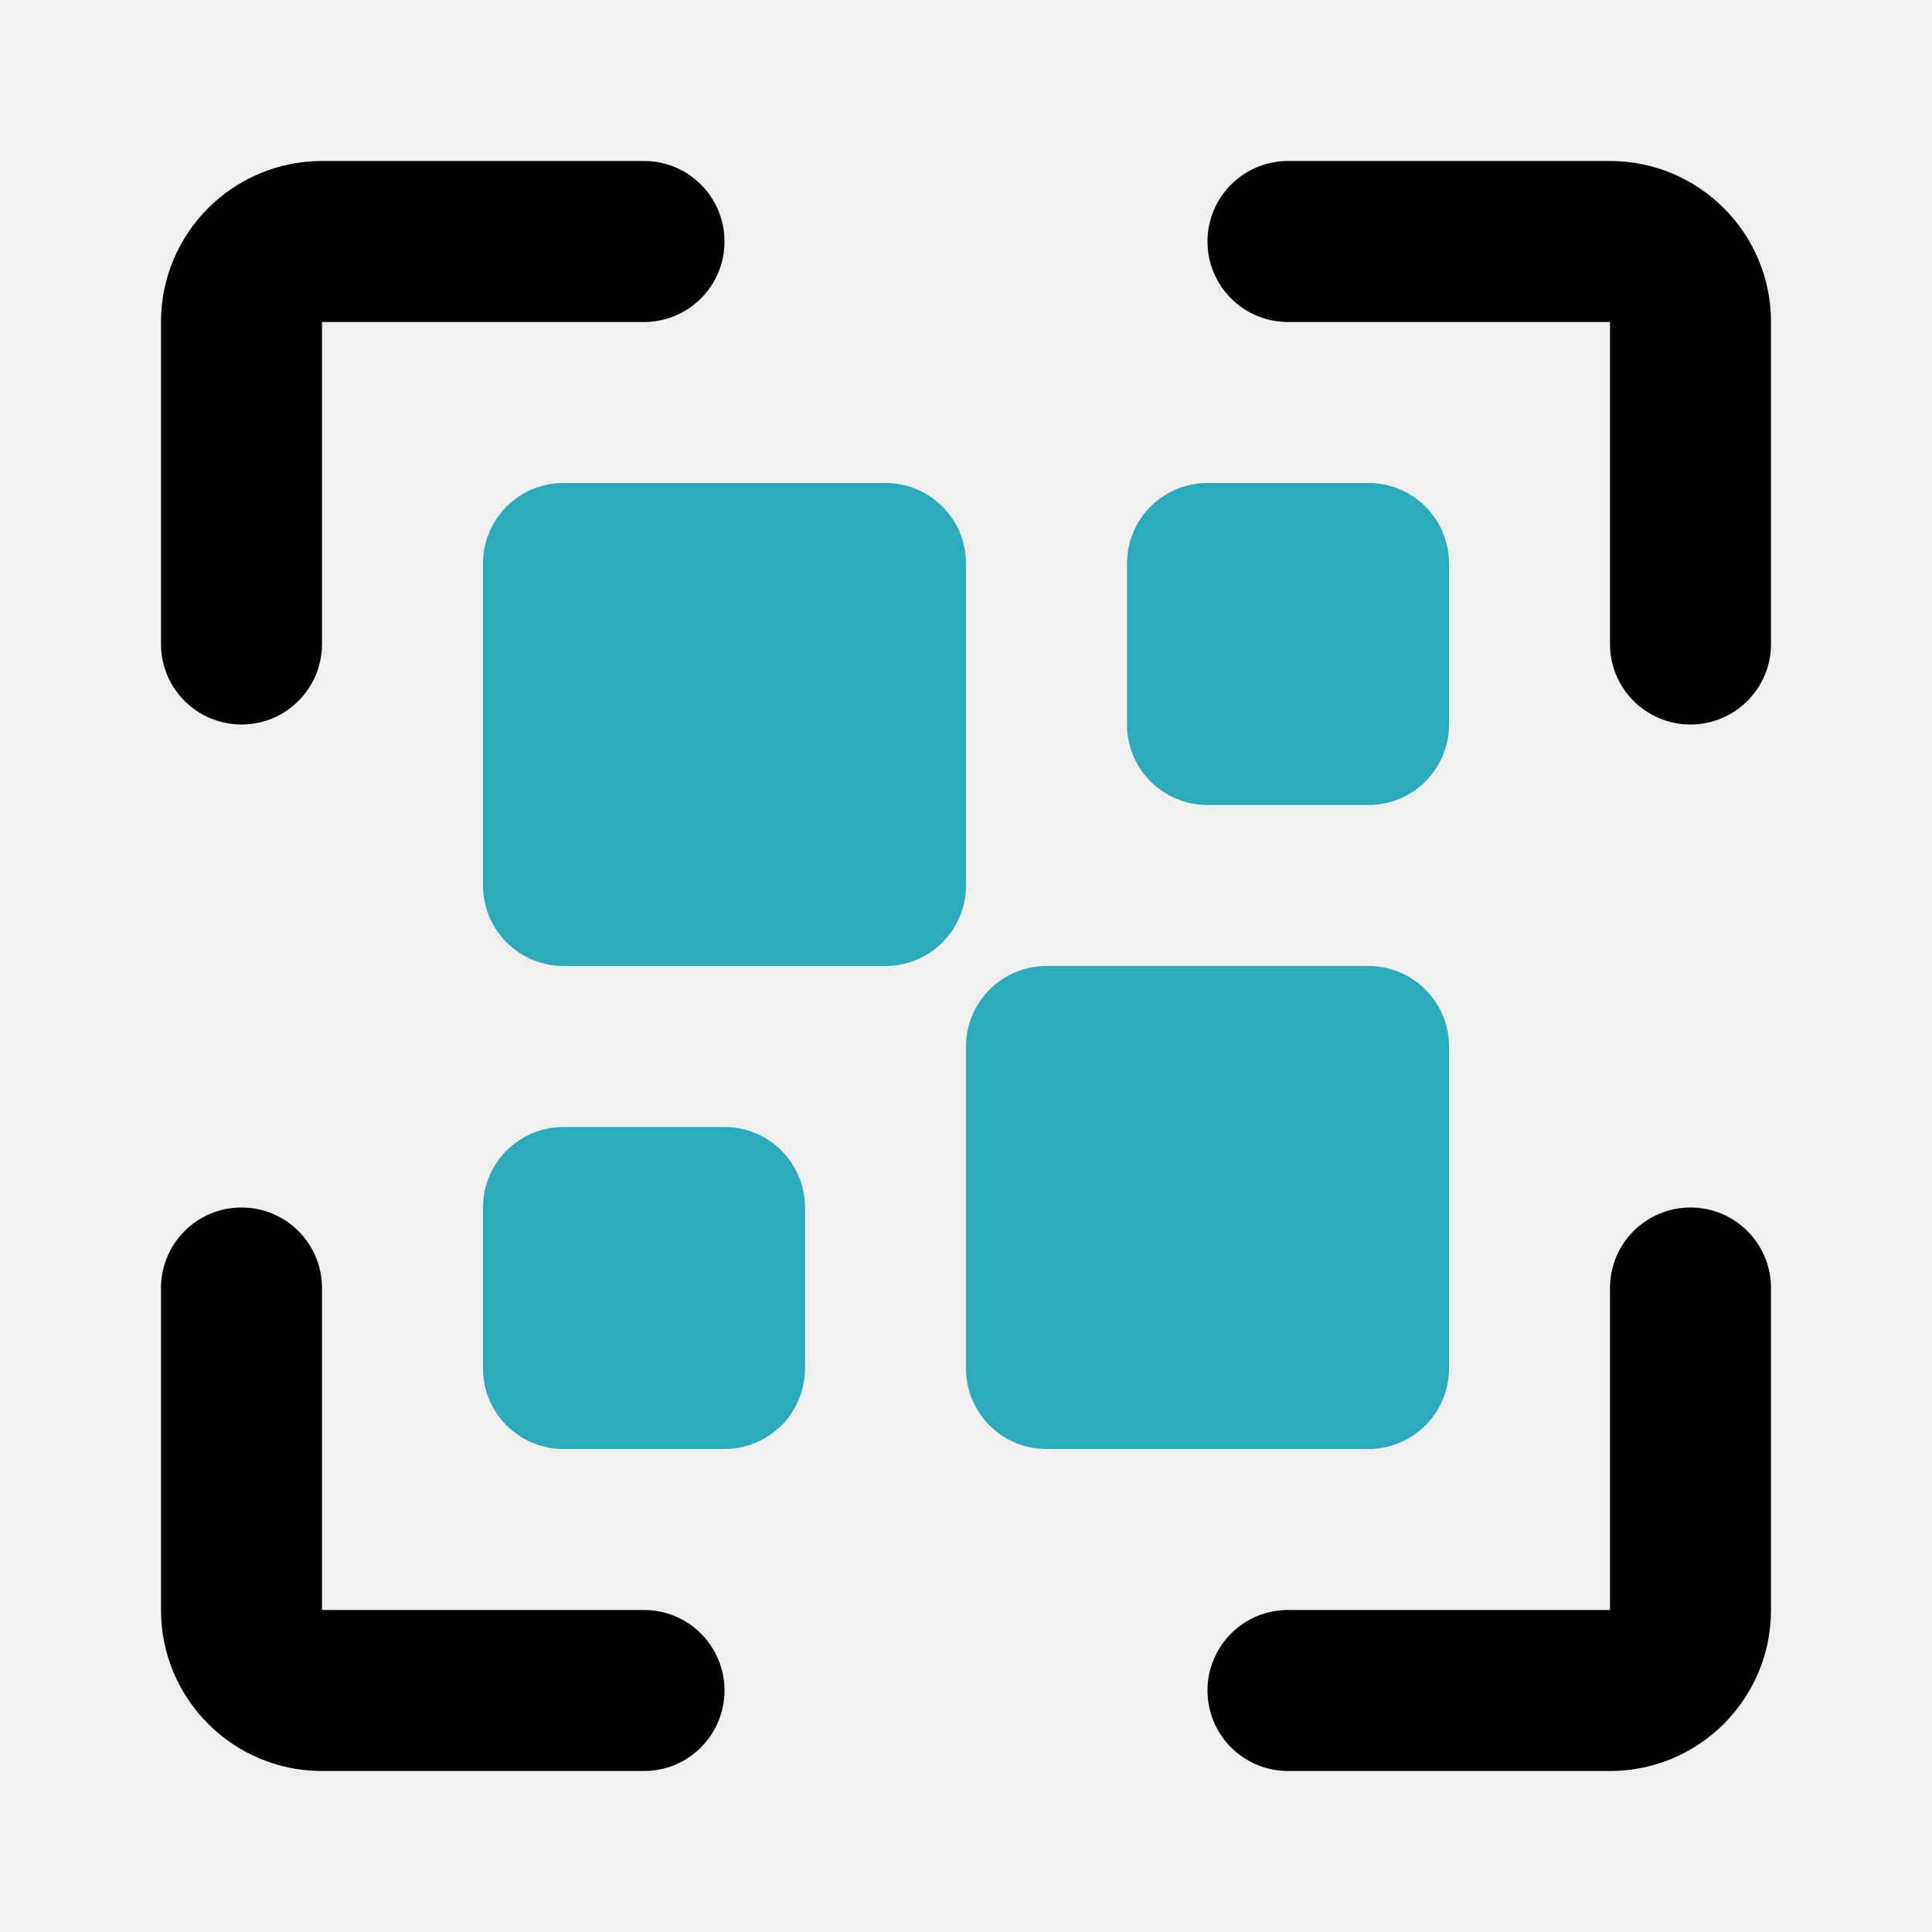
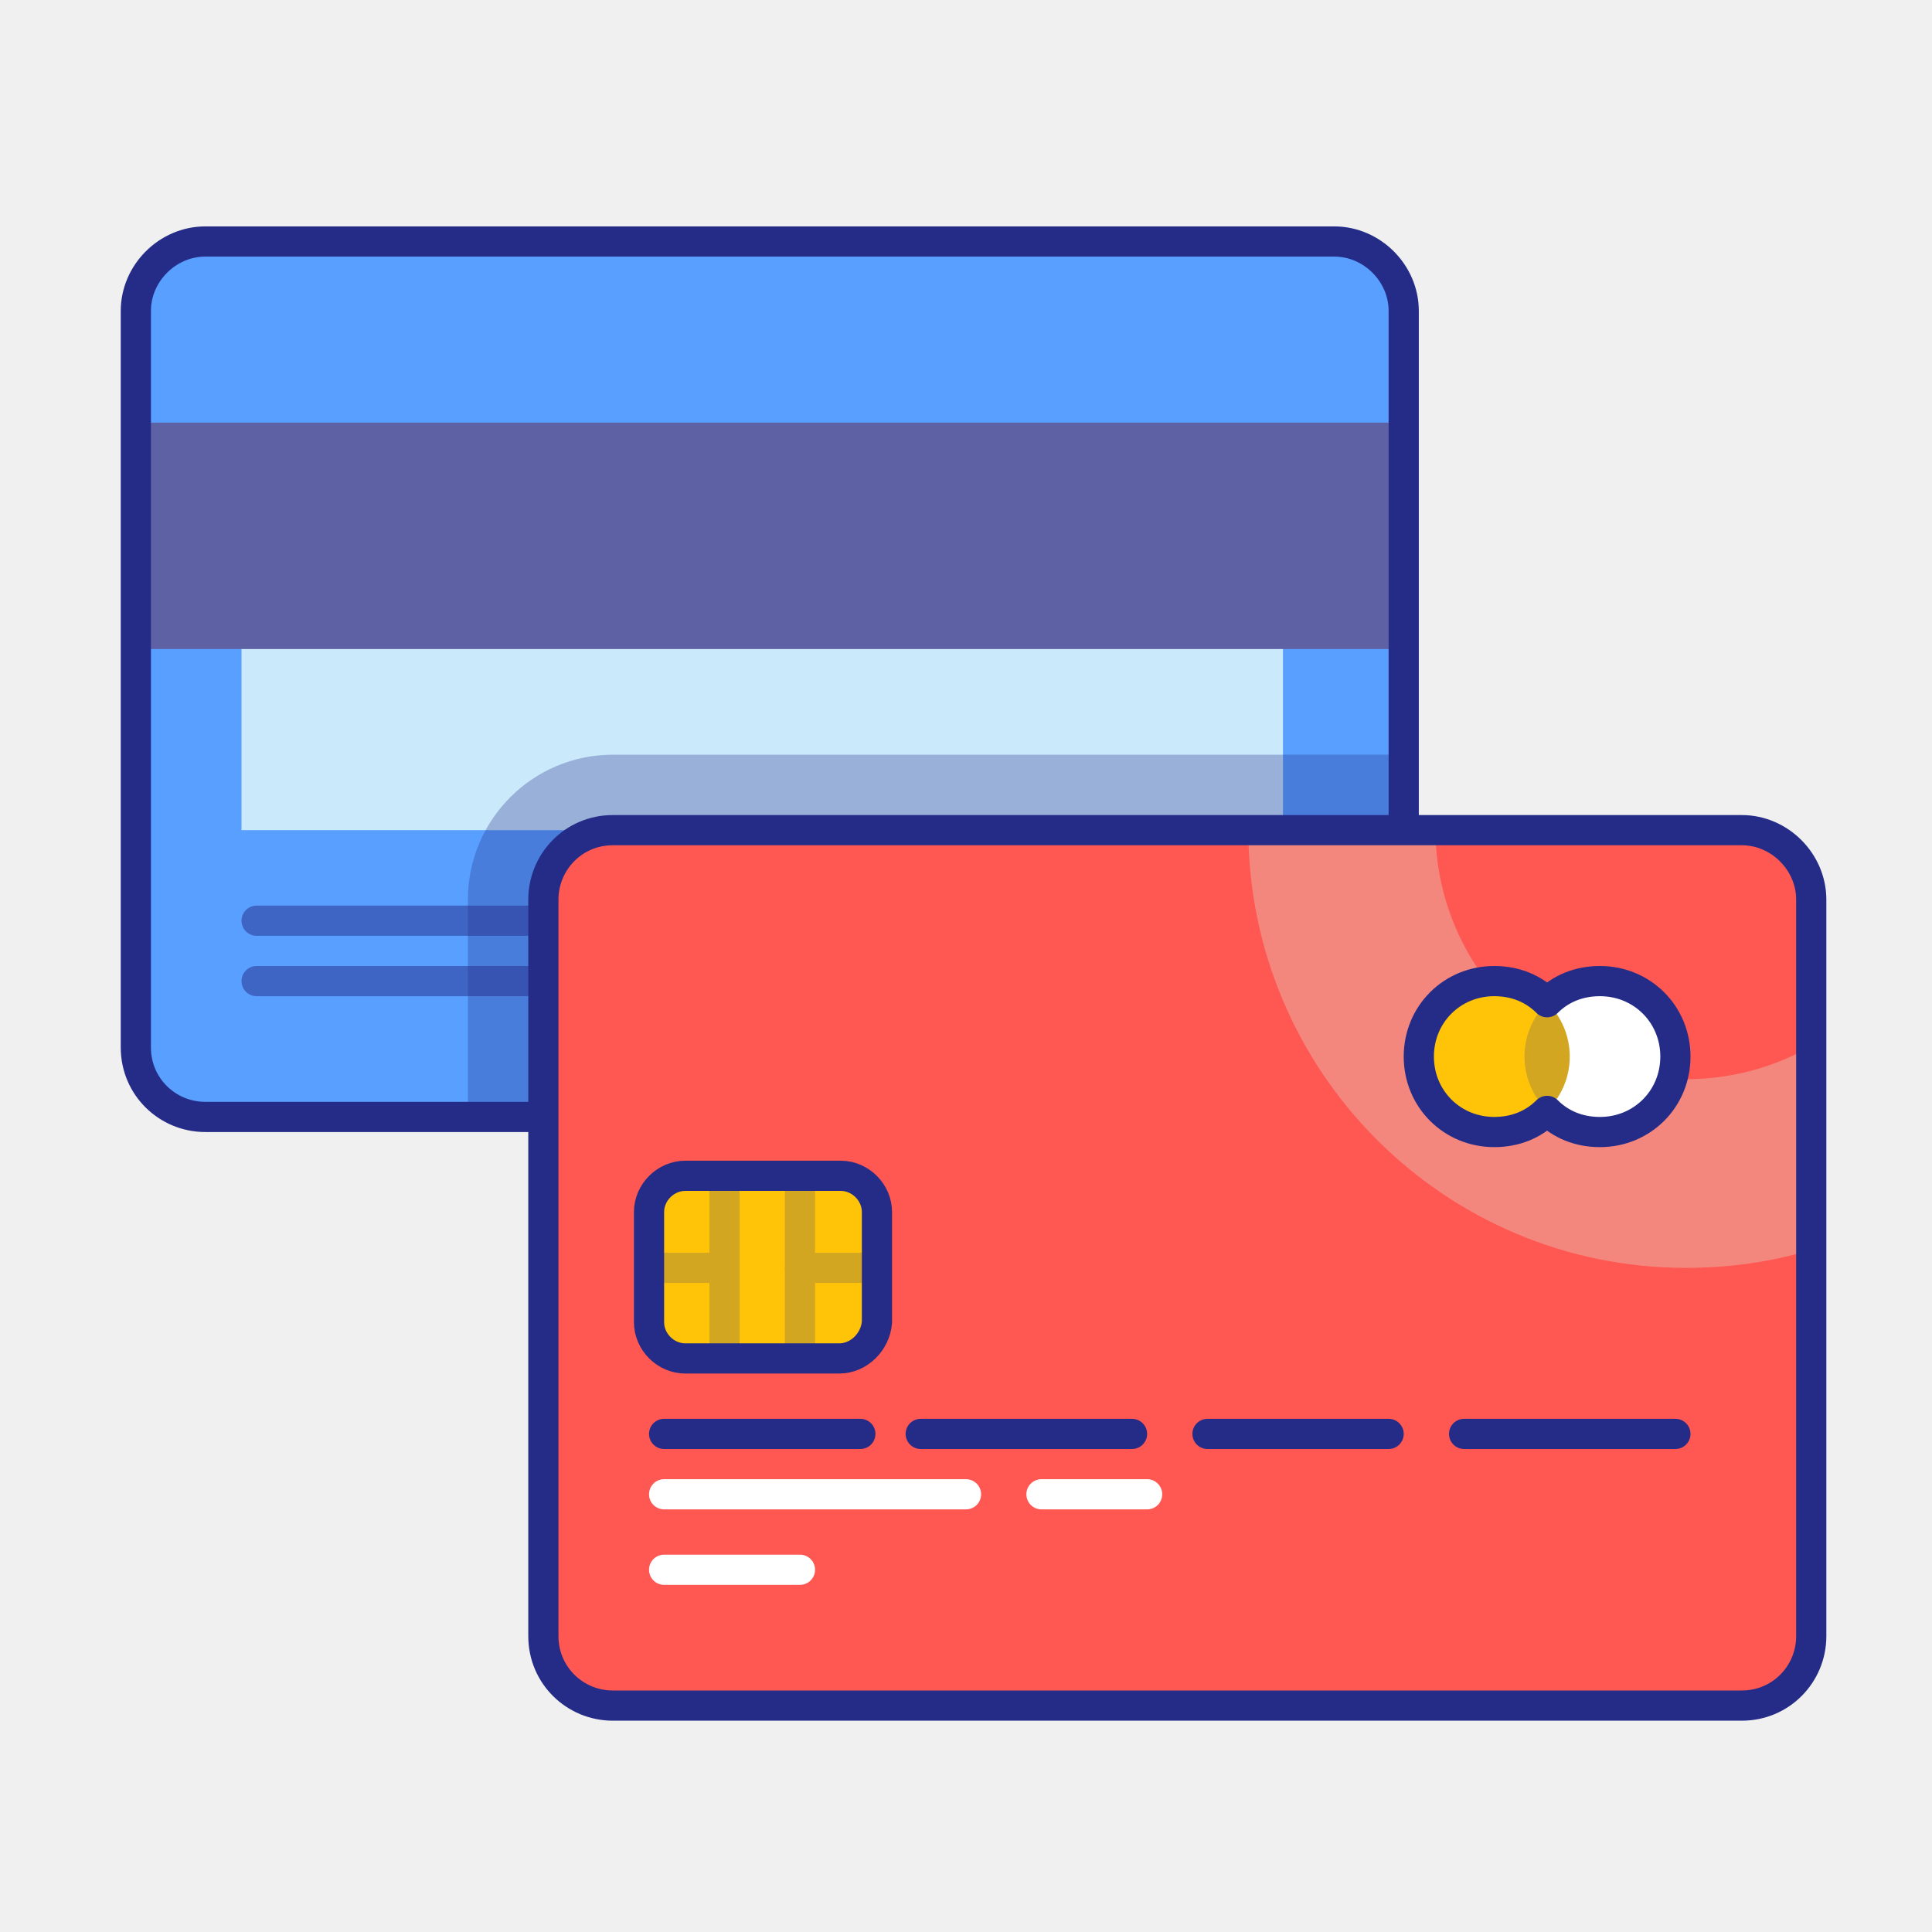
- <svg xmlns="http://www.w3.org/2000/svg" fill="#000000" width="800px" height="800px" viewBox="0 0 24 24" id="qr-code-scan-2" data-name="Flat Color" class="icon flat-color">
-   <path id="secondary" d="M10,15v2a1,1,0,0,1-1,1H7a1,1,0,0,1-1-1V15a1,1,0,0,1,1-1H9A1,1,0,0,1,10,15Zm7-9H15a1,1,0,0,0-1,1V9a1,1,0,0,0,1,1h2a1,1,0,0,0,1-1V7A1,1,0,0,0,17,6Zm0,6H13a1,1,0,0,0-1,1v4a1,1,0,0,0,1,1h4a1,1,0,0,0,1-1V13A1,1,0,0,0,17,12ZM12,7a1,1,0,0,0-1-1H7A1,1,0,0,0,6,7v4a1,1,0,0,0,1,1h4a1,1,0,0,0,1-1Z" style="fill: rgb(44, 169, 188);" />
-   <path id="primary" d="M3,9A1,1,0,0,1,2,8V4A2,2,0,0,1,4,2H8A1,1,0,0,1,8,4H4V8A1,1,0,0,1,3,9ZM22,8V4a2,2,0,0,0-2-2H16a1,1,0,0,0,0,2h4V8a1,1,0,0,0,2,0ZM9,21a1,1,0,0,0-1-1H4V16a1,1,0,0,0-2,0v4a2,2,0,0,0,2,2H8A1,1,0,0,0,9,21Zm13-1V16a1,1,0,0,0-2,0v4H16a1,1,0,0,0,0,2h4A2,2,0,0,0,22,20Z" style="fill: rgb(0, 0, 0);" />
+ <svg xmlns="http://www.w3.org/2000/svg" xmlns:xlink="http://www.w3.org/1999/xlink" id="Layer_1" style="enable-background:new 0 0 128 128;" version="1.1" viewBox="0 0 128 128" xml:space="preserve">
+   <style type="text/css">
+ 	.st0{opacity:0.2;fill:#FFFFFF;}
+ 	.st1{fill:#FFFFFF;}
+ 	.st2{fill:none;stroke:#242C88;stroke-width:2;stroke-linecap:round;stroke-linejoin:round;stroke-miterlimit:10;}
+ 	.st3{fill:#5E61A3;}
+ 	.st4{opacity:0.5;fill:#242C88;}
+ 	.st5{fill:#39C89A;}
+ 	.st6{fill:#CAEAFB;}
+ 	.st7{fill:#589FFF;}
+ 	.st8{fill:#FF5751;}
+ 	.st9{fill:#BC8D66;}
+ 	.st10{opacity:0.7;fill:#FFFFFF;}
+ 	.st11{fill:#F1C92A;}
+ 	.st12{opacity:0.4;fill:none;stroke:#FFFFFF;stroke-width:2;stroke-linecap:round;stroke-linejoin:round;stroke-miterlimit:10;}
+ 	.st13{fill:#F3877E;}
+ 	.st14{fill:#83D689;}
+ 	.st15{opacity:0.4;fill:#242C88;}
+ 	.st16{opacity:0.2;fill:#242C88;}
+ 	
+ 		.st17{fill:none;stroke:#FFFFFF;stroke-width:3;stroke-linecap:round;stroke-linejoin:round;stroke-miterlimit:10;stroke-dasharray:0.1,6;}
+ 	.st18{fill:#FFC408;}
+ 	
+ 		.st19{opacity:0.4;fill:none;stroke:#FFFFFF;stroke-width:3;stroke-linecap:round;stroke-linejoin:round;stroke-miterlimit:10;stroke-dasharray:0.1,6;}
+ 	.st20{fill:none;stroke:#CAEAFB;stroke-width:12;stroke-linecap:round;stroke-miterlimit:10;}
+ 	.st21{fill:none;stroke:#CAEAFB;stroke-width:7;stroke-linecap:round;stroke-miterlimit:10;}
+ 	.st22{opacity:0.4;fill:none;stroke:#242C88;stroke-width:2;stroke-linecap:round;stroke-linejoin:round;stroke-miterlimit:10;}
+ 	.st23{opacity:0.5;}
+ 	.st24{fill:#242C88;}
+ 	
+ 		.st25{fill:none;stroke:#242C88;stroke-width:3;stroke-linecap:round;stroke-linejoin:round;stroke-miterlimit:10;stroke-dasharray:0.1,6;}
+ 	.st26{opacity:0.5;fill:#FFFFFF;}
+ 	.st27{fill:none;stroke:#FFFFFF;stroke-width:3;stroke-linecap:round;stroke-linejoin:round;stroke-miterlimit:10;}
+ 	.st28{fill:none;stroke:#FFFFFF;stroke-width:2;stroke-linecap:round;stroke-linejoin:round;stroke-miterlimit:10;}
+ 	.st29{fill:#E5BD9E;}
+ 	.st30{fill:#A06D47;}
+ 	
+ 		.st31{opacity:0.3;fill:none;stroke:#FFFFFF;stroke-width:3;stroke-linecap:round;stroke-linejoin:round;stroke-miterlimit:10;stroke-dasharray:0.1,6;}
+ 	.st32{opacity:0.1;fill:#242C88;}
+ 	.st33{opacity:0.5;fill:#FF5751;}
+ 	.st34{opacity:0.2;fill:none;stroke:#242C88;stroke-width:2;stroke-linecap:round;stroke-linejoin:round;stroke-miterlimit:10;}
+ 	.st35{opacity:0.3;clip-path:url(#SVGID_2_);}
+ 	
+ 		.st36{fill:none;stroke:#FFFFFF;stroke-width:3;stroke-linecap:round;stroke-linejoin:round;stroke-miterlimit:10;stroke-dasharray:0,6;}
+ 	
+ 		.st37{opacity:0.3;fill:none;stroke:#FFFFFF;stroke-width:3;stroke-linecap:round;stroke-linejoin:round;stroke-miterlimit:10;stroke-dasharray:0,6;}
+ 	.st38{clip-path:url(#SVGID_4_);}
+ 	.st39{opacity:0.2;fill:none;stroke:#242C88;stroke-width:9;stroke-linecap:round;stroke-linejoin:round;stroke-miterlimit:10;}
+ 	.st40{opacity:0.3;}
+ 	.st41{opacity:0.4;fill:#FFFFFF;}
+ 	.st42{opacity:0.5;fill:#CAEAFB;}
+ 	.st43{opacity:0.6;fill:#242C88;}
+ 	.st44{opacity:0.5;fill:none;stroke:#242C88;stroke-width:2;stroke-linecap:round;stroke-linejoin:round;stroke-miterlimit:10;}
+ 	.st45{opacity:0.3;fill:#242C88;}
+ 	.st46{opacity:0.2;}
+ 	
+ 		.st47{clip-path:url(#SVGID_6_);fill:none;stroke:#242C88;stroke-width:2;stroke-linecap:round;stroke-linejoin:round;stroke-miterlimit:10;}
+ 	.st48{opacity:0.2;fill:none;stroke:#FFFFFF;stroke-width:8;stroke-linecap:round;stroke-linejoin:round;stroke-miterlimit:10;}
+ 	.st49{clip-path:url(#SVGID_8_);fill:#FFFFFF;}
+ 	
+ 		.st50{clip-path:url(#SVGID_8_);fill:none;stroke:#242C88;stroke-width:2;stroke-linecap:round;stroke-linejoin:round;stroke-miterlimit:10;}
+ 	.st51{opacity:0.2;clip-path:url(#SVGID_8_);fill:#242C88;}
+ 	
+ 		.st52{opacity:0.2;clip-path:url(#SVGID_8_);fill:none;stroke:#242C88;stroke-width:2;stroke-linecap:round;stroke-linejoin:round;stroke-miterlimit:10;}
+ 	.st53{fill:none;stroke:#242C88;stroke-width:1.848;stroke-linecap:round;stroke-linejoin:round;stroke-miterlimit:10;}
+ 	.st54{opacity:0.4;fill:none;stroke:#FFFFFF;stroke-width:7;stroke-linecap:round;stroke-linejoin:round;stroke-miterlimit:10;}
+ 	.st55{opacity:0.2;fill:none;stroke:#242C88;stroke-width:7;stroke-linecap:round;stroke-linejoin:round;stroke-miterlimit:10;}
+ 	.st56{opacity:7.000000e-02;fill:#242C88;}
+ 	.st57{fill:none;stroke:#FFFFFF;stroke-width:4;stroke-linecap:round;stroke-linejoin:round;stroke-miterlimit:10;}
+ 	.st58{opacity:0.4;fill:none;stroke:#FFFFFF;stroke-width:8;stroke-linecap:round;stroke-linejoin:round;stroke-miterlimit:10;}
+ 	.st59{opacity:0.2;fill:none;stroke:#242C88;stroke-width:8;stroke-linecap:round;stroke-linejoin:round;stroke-miterlimit:10;}
+ 	.st60{fill:none;stroke:#FF5751;stroke-width:4;stroke-linecap:round;stroke-linejoin:round;stroke-miterlimit:10;}
+ 	.st61{fill:none;stroke:#242C88;stroke-width:4;stroke-linecap:round;stroke-linejoin:round;stroke-miterlimit:10;}
+ </style>
+   <path class="st7" d="M88.4,16H13.6C11.1,16,9,18.1,9,20.6v48.8c0,2.6,2.1,4.6,4.6,4.6h74.8c2.6,0,4.6-2.1,4.6-4.6V20.6  C93,18.1,90.9,16,88.4,16z" />
+   <rect class="st6" height="15" width="69" x="16" y="40" />
+   <rect class="st3" height="15" width="84" x="9" y="28" />
+   <path class="st2" d="M88.4,16H13.6C11.1,16,9,18.1,9,20.6v48.8c0,2.6,2.1,4.6,4.6,4.6h74.8c2.6,0,4.6-2.1,4.6-4.6V20.6  C93,18.1,90.9,16,88.4,16z" />
+   <line class="st44" x1="17" x2="41" y1="61" y2="61" />
+   <line class="st44" x1="17" x2="41" y1="65" y2="65" />
+   <path class="st45" d="M40.6,50c-5.3,0-9.6,4.3-9.6,9.6V74h57.4c2.6,0,4.6-2.1,4.6-4.6V50H40.6z" />
+   <path class="st8" d="M115.4,55H40.6c-2.6,0-4.6,2.1-4.6,4.6v48.8c0,2.6,2.1,4.6,4.6,4.6h74.8c2.6,0,4.6-2.1,4.6-4.6V59.6  C120,57.1,117.9,55,115.4,55z" />
+   <path class="st13" d="M111.7,84c2.9,0,5.7-0.4,8.3-1.2V69.3c-2.4,1.4-5.3,2.2-8.3,2.2c-9.2,0-16.6-7.4-16.6-16.6H82.7  C82.7,71,95.7,84,111.7,84z" />
+   <path class="st2" d="M115.4,55H40.6c-2.6,0-4.6,2.1-4.6,4.6v48.8c0,2.6,2.1,4.6,4.6,4.6h74.8c2.6,0,4.6-2.1,4.6-4.6V59.6  C120,57.1,117.9,55,115.4,55z" />
+   <path class="st18" d="M55.6,90H45.4c-1.3,0-2.4-1.1-2.4-2.4v-7.3c0-1.3,1.1-2.4,2.4-2.4h10.3c1.3,0,2.4,1.1,2.4,2.4v7.3  C58,88.9,56.9,90,55.6,90z" />
+   <path class="st2" d="M55.6,90H45.4c-1.3,0-2.4-1.1-2.4-2.4v-7.3c0-1.3,1.1-2.4,2.4-2.4h10.3c1.3,0,2.4,1.1,2.4,2.4v7.3  C58,88.9,56.9,90,55.6,90z" />
+   <line class="st2" x1="44" x2="57" y1="95" y2="95" />
+   <line class="st28" x1="44" x2="64" y1="99" y2="99" />
+   <line class="st28" x1="44" x2="53" y1="104" y2="104" />
+   <line class="st28" x1="69" x2="76" y1="99" y2="99" />
+   <line class="st2" x1="61" x2="75" y1="95" y2="95" />
+   <line class="st2" x1="80" x2="92" y1="95" y2="95" />
+   <line class="st2" x1="97" x2="111" y1="95" y2="95" />
+   <g class="st46">
+     <defs>
+       <path class="st46" d="M55.6,90H45.4c-1.3,0-2.4-1.1-2.4-2.4v-7.3c0-1.3,1.1-2.4,2.4-2.4h10.3c1.3,0,2.4,1.1,2.4,2.4    v7.3C58,88.9,56.9,90,55.6,90z" id="SVGID_5_" />
+     </defs>
+     <clipPath id="SVGID_2_">
+       <use style="overflow:visible;" xlink:href="#SVGID_5_" />
+     </clipPath>
+     <rect height="14" style="clip-path:url(#SVGID_2_);fill:none;stroke:#242C88;stroke-width:2;stroke-linecap:round;stroke-linejoin:round;stroke-miterlimit:10;" width="5" x="48" y="77" />
+     <line style="clip-path:url(#SVGID_2_);fill:none;stroke:#242C88;stroke-width:2;stroke-linecap:round;stroke-linejoin:round;stroke-miterlimit:10;" x1="53" x2="58" y1="84" y2="84" />
+     <line style="clip-path:url(#SVGID_2_);fill:none;stroke:#242C88;stroke-width:2;stroke-linecap:round;stroke-linejoin:round;stroke-miterlimit:10;" x1="43" x2="48" y1="84" y2="84" />
+   </g>
+   <circle class="st1" cx="106" cy="70" r="5" />
+   <circle class="st18" cx="99" cy="70" r="5" />
+   <path class="st16" d="M101,70c0,1.4,0.6,2.7,1.5,3.6c0.9-0.9,1.5-2.2,1.5-3.6s-0.6-2.7-1.5-3.6C101.6,67.3,101,68.6,101,70z" />
+   <path class="st2" d="M106,65c-1.4,0-2.6,0.5-3.5,1.4c-0.9-0.9-2.1-1.4-3.5-1.4c-2.8,0-5,2.2-5,5s2.2,5,5,5c1.4,0,2.6-0.5,3.5-1.4  c0.9,0.9,2.1,1.4,3.5,1.4c2.8,0,5-2.2,5-5S108.8,65,106,65z" />
</svg>
